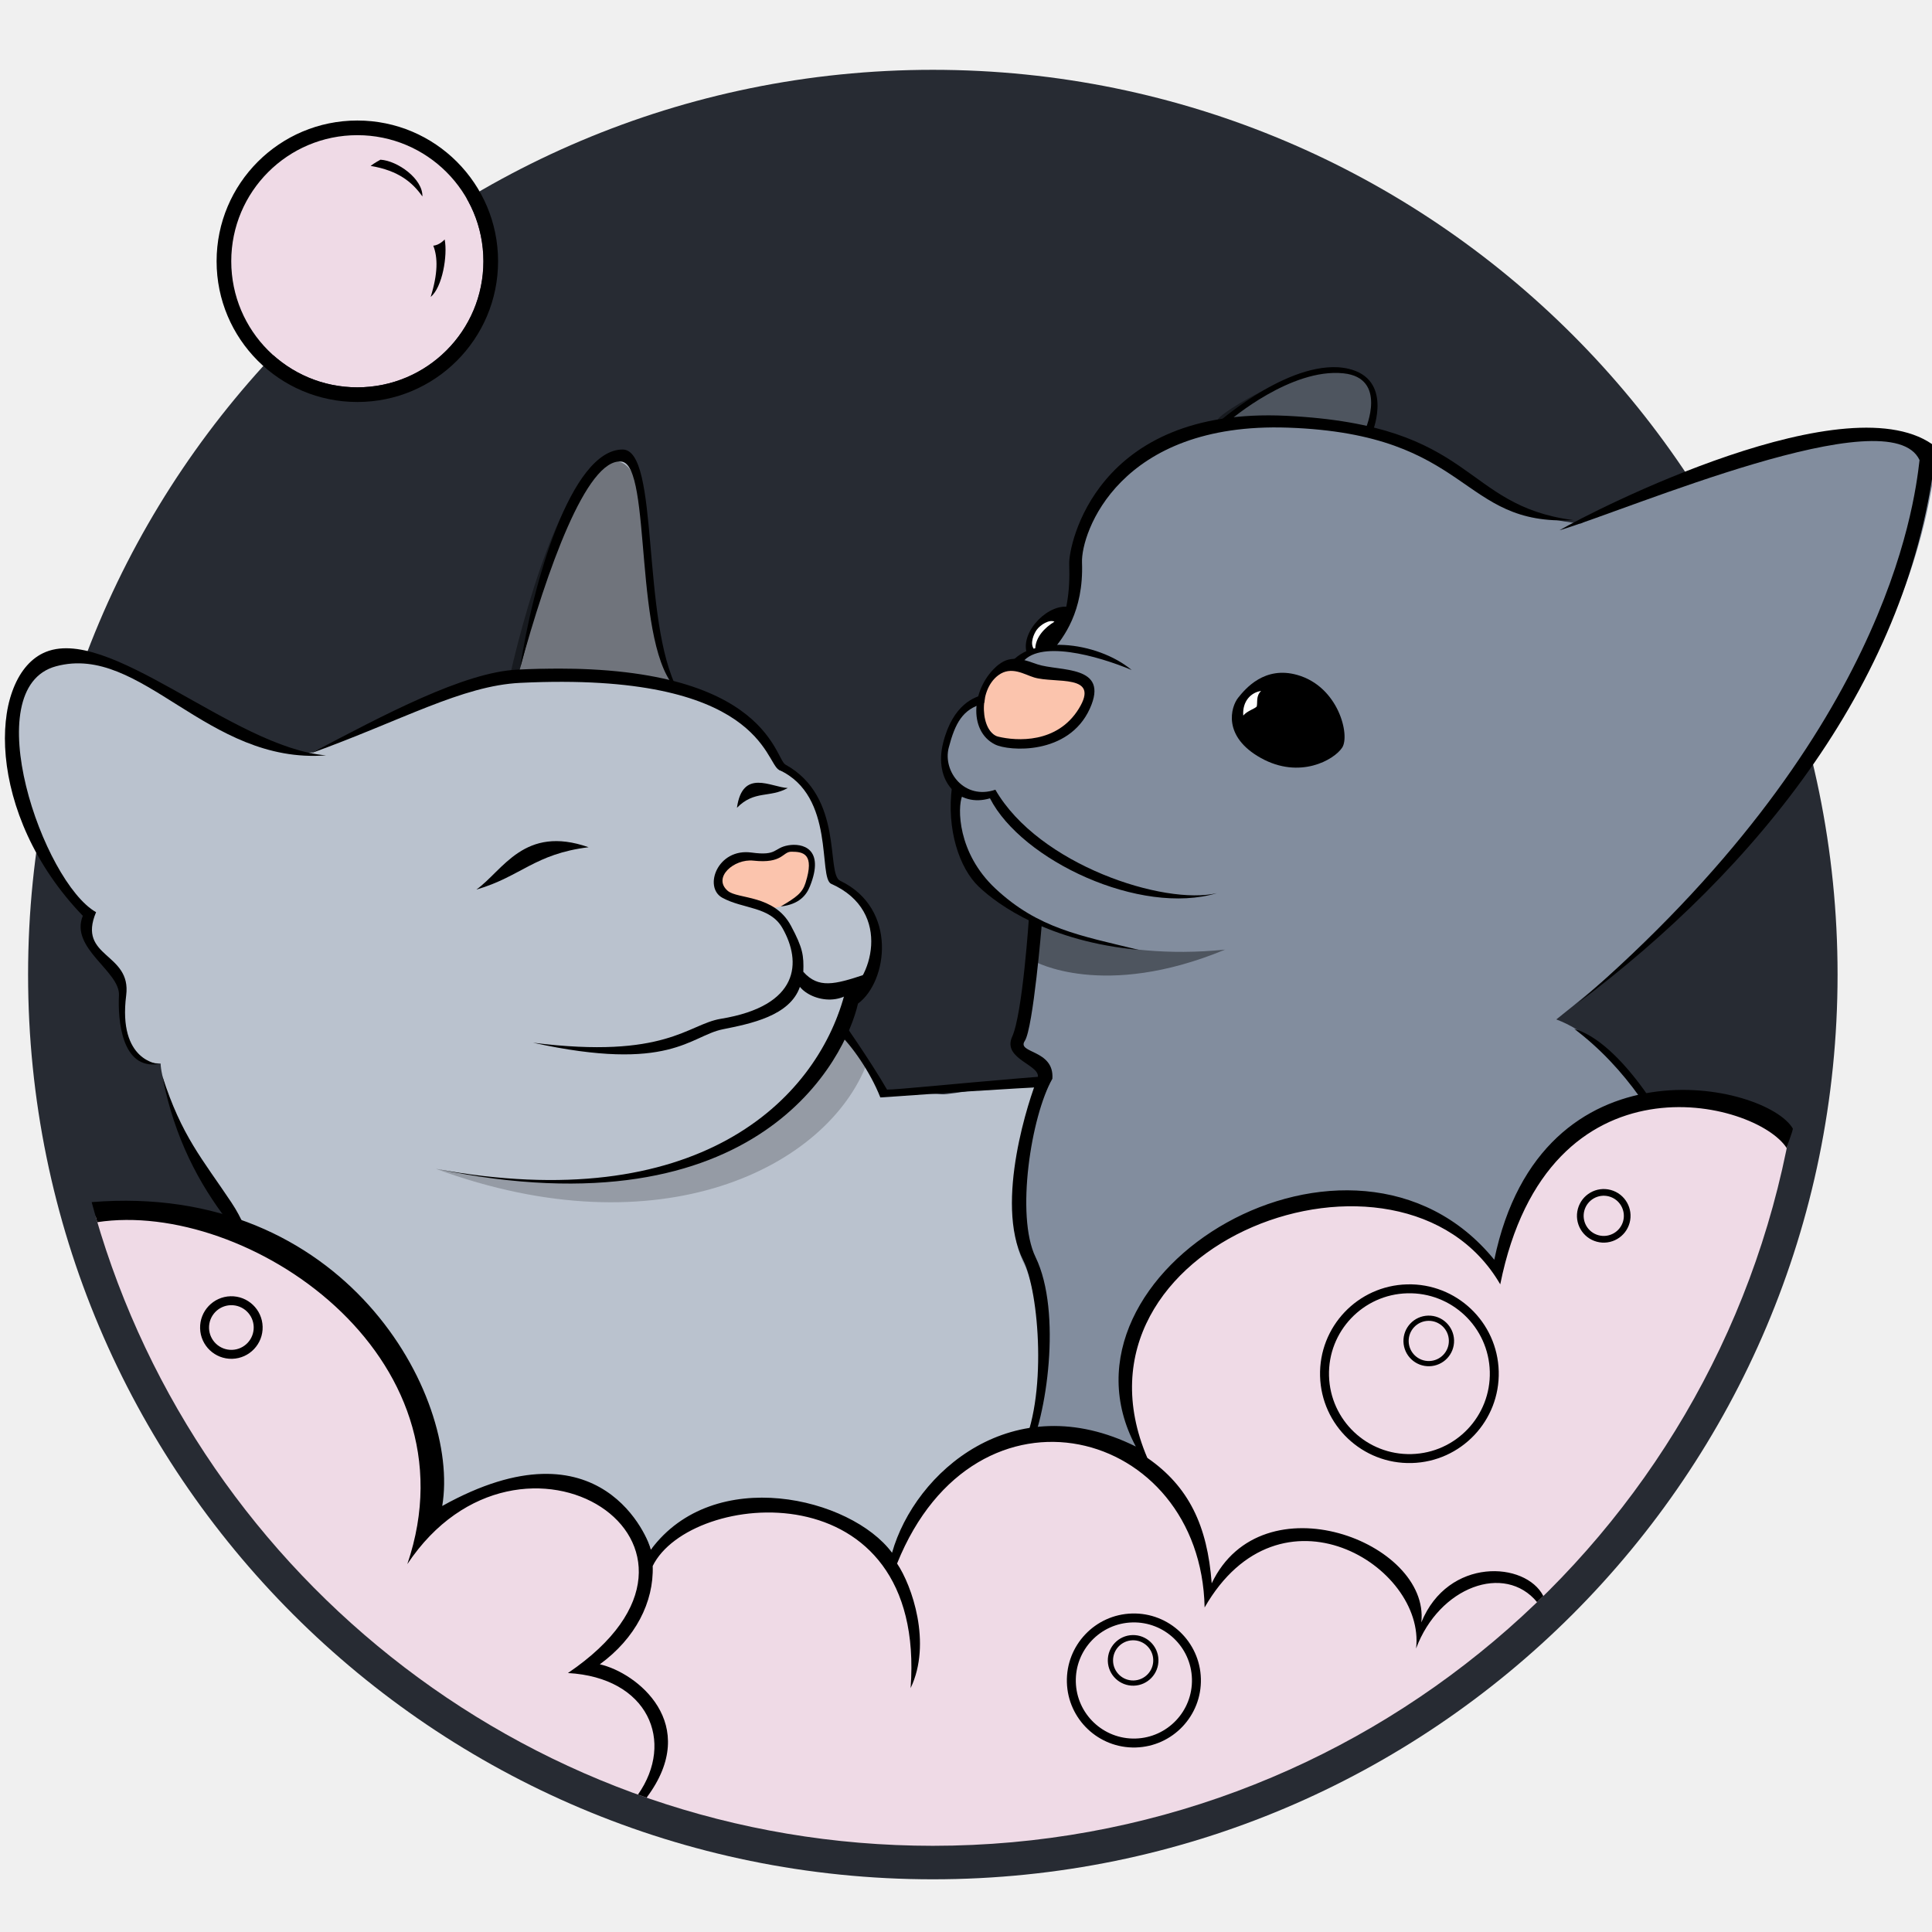
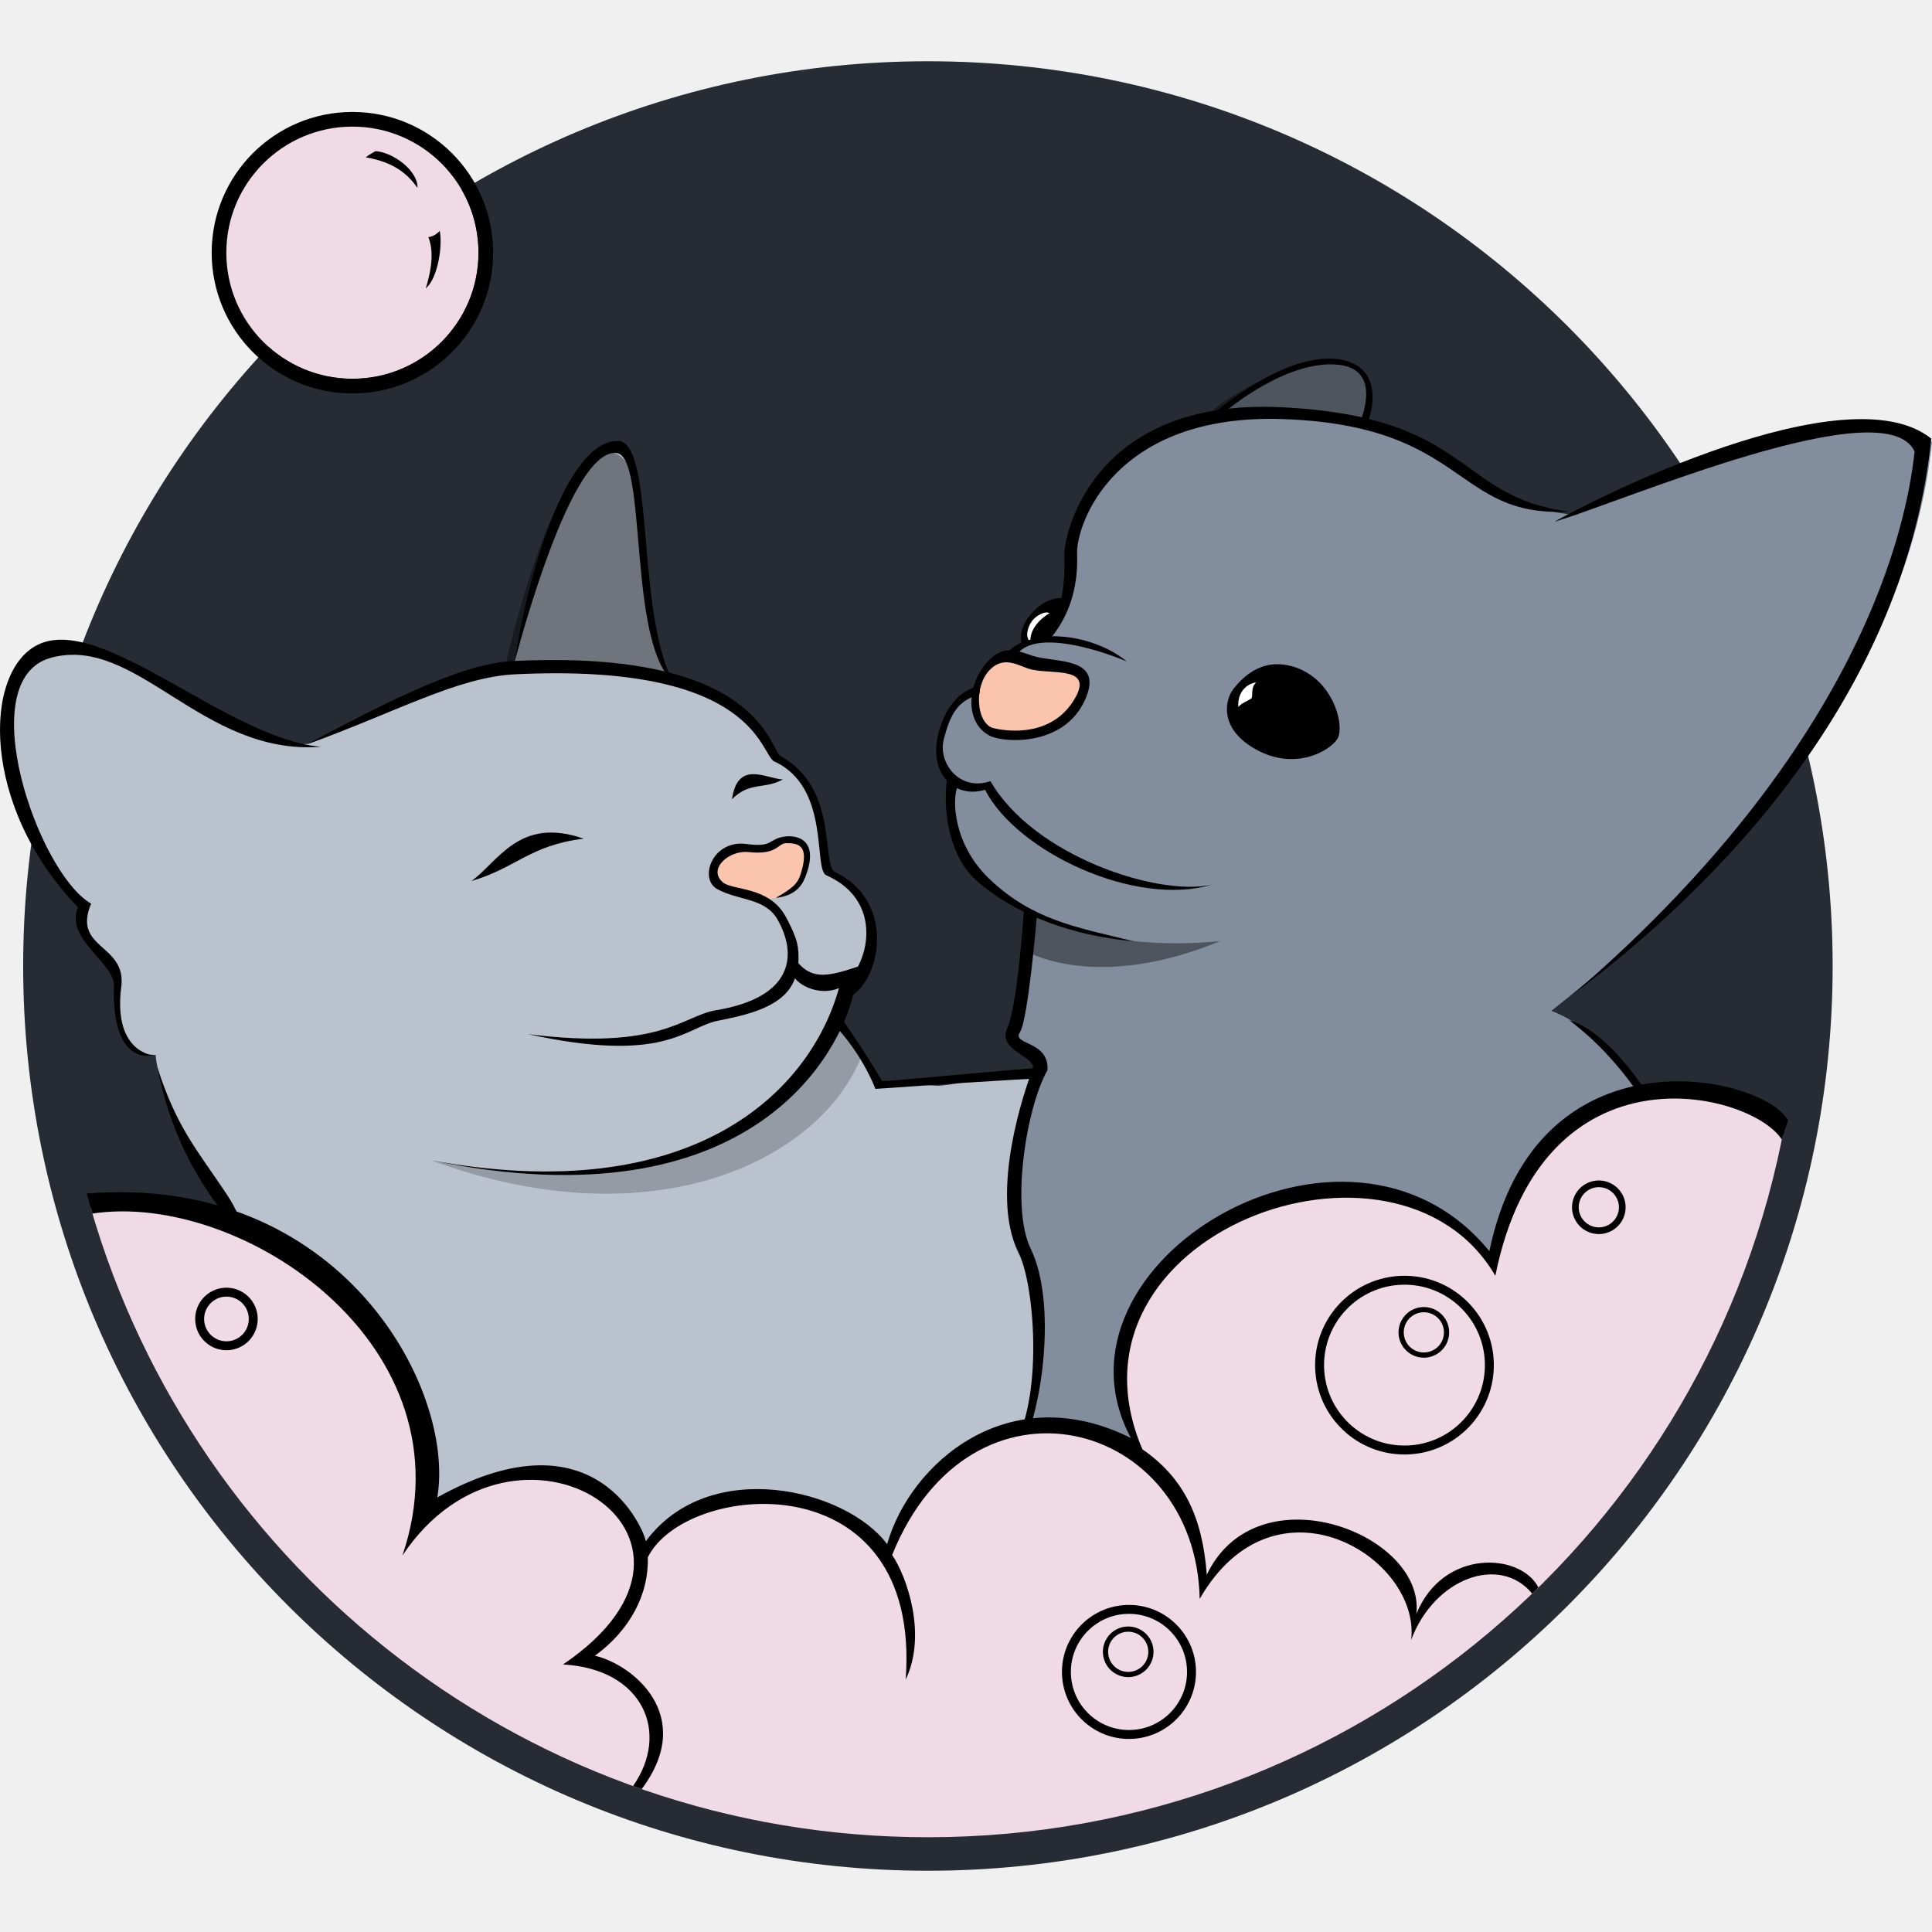
- <svg xmlns="http://www.w3.org/2000/svg" version="1.1" id="Calque_1" x="0px" y="0px" width="440px" height="440px" viewBox="0 0 440 440" enable-background="new 0 0 440 440" xml:space="preserve">
+ <svg xmlns="http://www.w3.org/2000/svg" version="1.1" id="Calque_1" x="0px" y="0px" width="350px" height="350px" viewBox="0 90 350 350" enable-background="new 0 90 350 350" xml:space="preserve">
  <g id="Circle">
-     <path fill="#272B33" d="M418.494,221.95c0,113.802-92.247,206.05-206.049,206.05C98.644,428,6.395,335.752,6.395,221.95   c0-113.8,92.249-206.05,206.05-206.05C326.247,15.9,418.494,108.15,418.494,221.95z" />
-     <circle fill="#272B33" cx="212.445" cy="221.95" r="198.418" />
+     <path fill="#272B33" d="M332.001,265c0,90.524-73.378,163.903-163.902,163.903C77.576,428.903,4.196,355.524,4.196,265   c0-90.523,73.38-163.903,163.903-163.903C258.623,101.097,332.001,174.477,332.001,265z" />
+     <circle fill="#272B33" cx="168.099" cy="265" r="157.833" />
  </g>
  <g id="Chat">
-     <path fill="#BAC2CE" d="M264.85,251.46c-2.752-11.919-46.689-1.938-50.31-2.242c-3.619-0.303-11.342-0.161-14.305-1.319   c-2.544-6.868-6.36-11.193-8.904-14.5c-1.867-2.429,1.526-3.814,0.948-6.719c10.358-7.995,8.21-20.755-3.237-27.114   c0.254-9.413-3.562-22.385-11.58-24.2c-4.457-13.515-14.622-14.721-21.236-17.265c-11.742-4.516-4.114-52.335-15.517-53.675   c-11.403-1.34-20.859,43.754-22.79,49.629c-7.736,1.756-24.409,6.253-46.657,17.273c-11.702,2.036-46.298-26.964-59.271-22.131   c-23.695,8.828-2.035,49.096,8.395,59.525c-2.321,9.197,7.377,10.938,7.377,14.246c0,19.857,5.257,18.994,8.819,19.248   c0.084,5.173,7.634,25.95,17.636,35.952c5.297,5.296,1.852,27.578,15.67,29.947C50.658,358.809,306.059,430.034,264.85,251.46z" />
-     <path opacity="0.4" enable-background="new    " d="M116.288,153.266c0,0,10.474-47.637,22.895-48.333   c12.421-0.695,3.052,34.596,15.23,52.321C140.709,151.741,124.064,151.533,116.288,153.266z" />
-     <path d="M191.331,200.582c-3.292-1.579,0.979-19.048-12.465-26.456c-2.535-1.398-4.429-24.445-61.052-21.623   c-12.196,0.609-30.227,10.216-47.061,19.079c20.854-7.546,34.542-15.424,47.714-16.065c55.013-2.674,55.773,18.375,58.994,19.848   c12.896,5.9,8.781,24.56,11.851,25.924c14.371,6.388,8.863,22.646,2.966,25.39c-6.545,24.019-33.476,50.485-93.02,39.513   c73.949,15.227,93.399-25.551,96.141-37.627C202.125,223.626,204.557,206.92,191.331,200.582z" />
-     <path d="M12.755,151.741c19.503-5.271,34.341,22.386,61.501,20.289c-21.181-1.741-49.862-30.313-64.449-23.28   c-12.499,6.025-13.17,36.77,9.055,59.819c-3.019,7.408,8.506,12.621,8.231,18.109c-0.274,5.488,0.55,17.014,9.055,15.639   c0,0-9.33-0.549-7.409-15.639c1.248-9.799-11.25-8.506-6.86-18.933C9.808,200.884-5.513,156.678,12.755,151.741z" />
-     <path d="M118.468,152.042c2.743-18.659,11.524-49.666,23.323-49.666c8.51,0,4.115,38.963,12.621,54.879   c-10.428-9.329-5.779-51.398-12.896-52.135C133.56,104.297,124.505,130.091,118.468,152.042z" />
-     <path d="M36.972,245.063c2.745,14.269,8.508,24.694,14.818,32.926c6.545,8.537,3.567,28.539,18.384,30.46   c-15.915-8.78-7.718-19.96-17.481-34.604C46.107,263.966,41.363,258.782,36.972,245.063z" />
-     <path fill="#FBC4AD" d="M164.577,202.216c-2.294-3.914-1.066-6.129,4.47-7.002c2.831-0.449,5.07-0.023,6.854-0.299   c1.784-0.273,1.897-1.572,3.128-1.49c1.373,0.092,7.106-1.386,5.81,5.811c-1.341,7.449-9.79,8.25-11.62,7.152   C168.749,203.705,167.11,206.536,164.577,202.216z" />
-     <path d="M108.489,202.597c6.092-4.362,10.879-14.793,25.561-9.646C121.761,194.454,118.665,199.63,108.489,202.597z" />
-     <path d="M179.408,179.465c-3.796-0.17-10.295-4.53-11.576,4.504C171.824,179.912,175.239,181.785,179.408,179.465z" />
-     <path d="M182.95,221.325c0.121-3.751-0.099-5.396-2.812-10.482c-3.819-7.164-12.137-6.007-14.415-7.971   c-3.498-3.018,1.453-7.347,5.851-6.869c6.725,0.734,6.599-2.033,8.649-2.033c2.713,0,5.349,0.444,3.223,7.123   c-0.723,2.269-2.036,3.222-5.641,5.35c4.186-0.48,5.833-2.539,6.654-4.598c3.474-8.681-1.782-9.877-4.938-9.328   c-3.416,0.594-2.402,2.47-8.369,1.646c-7.748-1.067-10.996,7.899-6.655,10.289c4.734,2.608,10.863,1.95,13.691,6.899   c4.41,7.717,3.993,17.717-14.033,20.676c-7.523,1.236-12.507,9.257-42.779,5.44c31.288,6.867,35.745-1.543,43.244-3.054   c6.309-1.271,15.266-3.034,17.553-9.665c2.606,3.29,11.193,5.342,14.753-2.8C190.059,224.238,186.38,225.167,182.95,221.325z" />
-     <path d="M191.586,232.126c0,0,6.613,9.412,10.43,16.026c5.087,0,51.13-5.344,69.955-4.325c0.51,0-0.021,2.731-0.255,3.309   c-16.79-1.526-65.885,2.544-71.227,2.798c-2.29-5.853-6.615-11.957-9.667-14.754C190.822,233.396,191.586,232.126,191.586,232.126z   " />
-     <path opacity="0.2" enable-background="new    " d="M191.331,233.396c2.29,3.139,4.502,5.527,6.189,8.564   c-8.988,23.911-47.145,43.074-98.26,24.229C99.26,266.191,168.861,283.343,191.331,233.396z" />
+     <path fill="#BAC2CE" d="M209.784,288.474c-2.189-9.48-37.138-1.542-40.019-1.783c-2.879-0.241-9.022-0.128-11.379-1.05   c-2.023-5.462-5.059-8.903-7.083-11.534c-1.485-1.932,1.214-3.033,0.754-5.344c8.24-6.359,6.531-16.51-2.575-21.568   c0.202-7.487-2.833-17.806-9.211-19.25c-3.545-10.75-11.631-11.709-16.892-13.733c-9.34-3.592-3.273-41.63-12.343-42.696   s-16.592,34.804-18.128,39.478c-6.153,1.397-19.417,4.974-37.113,13.74c-9.309,1.62-36.828-21.448-47.147-17.604   c-18.849,7.022-1.619,39.053,6.678,47.349c-1.847,7.316,5.868,8.701,5.868,11.332c0,15.796,4.182,15.109,7.015,15.311   c0.067,4.115,6.072,20.643,14.028,28.599c4.214,4.213,1.473,21.938,12.465,23.821C39.405,373.864,242.563,430.521,209.784,288.474z   " />
+     <path opacity="0.4" enable-background="new    " d="M91.61,210.365c0,0,8.332-37.893,18.212-38.447   c9.88-0.553,2.428,27.52,12.115,41.619C111.036,209.152,97.796,208.987,91.61,210.365z" />
+     <path d="M151.304,248.003c-2.619-1.256,0.779-15.151-9.915-21.045c-2.017-1.111-3.523-19.444-48.564-17.2   c-9.701,0.484-24.044,8.126-37.435,15.176c16.588-6.002,27.477-12.269,37.955-12.779c43.76-2.127,44.365,14.617,46.927,15.789   c10.258,4.692,6.985,19.536,9.427,20.621c11.432,5.081,7.05,18.014,2.359,20.196c-5.206,19.106-26.628,40.158-73.993,31.431   c58.823,12.112,74.295-20.325,76.476-29.931C159.89,266.333,161.824,253.044,151.304,248.003z" />
+     <path d="M9.254,209.152c15.514-4.193,27.317,17.807,48.921,16.139c-16.848-1.385-39.663-24.113-51.266-18.518   c-9.942,4.792-10.476,29.249,7.203,47.583c-2.401,5.894,6.767,10.04,6.547,14.405c-0.218,4.365,0.438,13.533,7.203,12.439   c0,0-7.422-0.437-5.894-12.439c0.993-7.795-8.949-6.766-5.457-15.06C6.911,248.243-5.277,213.079,9.254,209.152z" />
+     <path d="M93.344,209.392c2.182-14.843,9.167-39.507,18.553-39.507c6.769,0,3.273,30.993,10.04,43.654   c-8.295-7.421-4.597-40.885-10.258-41.471C105.35,171.413,98.146,191.93,93.344,209.392z" />
+     <path d="M28.519,283.385c2.183,11.351,6.767,19.644,11.787,26.192c5.206,6.79,2.837,22.7,14.624,24.229   c-12.66-6.984-6.139-15.878-13.905-27.526C35.785,298.422,32.011,294.299,28.519,283.385z" />
+     <path fill="#FBC4AD" d="M130.022,249.303c-1.825-3.114-0.848-4.876,3.556-5.57c2.252-0.356,4.033-0.018,5.452-0.237   c1.419-0.217,1.509-1.251,2.488-1.186c1.092,0.073,5.652-1.103,4.622,4.622c-1.067,5.926-7.788,6.563-9.244,5.689   C133.341,250.487,132.037,252.739,130.022,249.303z" />
+     <path d="M85.407,249.605c4.846-3.47,8.654-11.767,20.333-7.673C95.964,243.128,93.501,247.245,85.407,249.605z" />
+     <path d="M141.82,231.205c-3.02-0.135-8.19-3.604-9.208,3.583C135.787,231.561,138.503,233.051,141.82,231.205z" />
+     <path d="M144.637,264.503c0.096-2.983-0.079-4.292-2.237-8.338c-3.038-5.698-9.655-4.778-11.467-6.341   c-2.782-2.4,1.156-5.844,4.654-5.464c5.349,0.584,5.249-1.617,6.88-1.617c2.158,0,4.255,0.354,2.563,5.666   c-0.575,1.805-1.619,2.563-4.487,4.256c3.33-0.382,4.64-2.02,5.293-3.658c2.763-6.904-1.418-7.856-3.928-7.419   c-2.717,0.472-1.91,1.964-6.657,1.309c-6.163-0.849-8.747,6.283-5.293,8.185c3.766,2.074,8.641,1.551,10.891,5.488   c3.508,6.138,3.176,14.093-11.163,16.446c-5.984,0.983-9.948,7.364-34.028,4.327c24.888,5.463,28.434-1.228,34.398-2.429   c5.019-1.011,12.144-2.414,13.962-7.688c2.073,2.617,8.904,4.249,11.735-2.227C150.292,266.82,147.365,267.559,144.637,264.503z" />
+     <path d="M151.506,273.095c0,0,5.261,7.486,8.297,12.748c4.046,0,40.672-4.251,55.646-3.44c0.406,0-0.016,2.173-0.203,2.632   c-13.355-1.214-52.408,2.023-56.657,2.226c-1.822-4.655-5.262-9.512-7.69-11.736C150.899,274.105,151.506,273.095,151.506,273.095z   " />
+     <path opacity="0.2" enable-background="new    " d="M151.304,274.105c1.822,2.496,3.581,4.396,4.923,6.812   c-7.149,19.021-37.501,34.264-78.161,19.273C78.065,300.192,133.43,313.835,151.304,274.105z" />
  </g>
  <g id="Concombre" display="none">
    <path display="inline" d="M223.217,224.754c-10.562-7.372-6.602-31.802,8.496-24.672   C244.367,206.059,242.184,237.991,223.217,224.754z" />
-     <path display="inline" d="M178.645,254.521c10.208-0.473,23.104-9.685,22.353-24.252c-1.136-22.06-27.973-32.123-39.83-12.433   C150.676,235.262,169.207,254.958,178.645,254.521z" />
+     <path display="inline" d="M178.645,254.521c10.208-0.474,23.104-9.686,22.353-24.252c-1.136-22.061-27.973-32.124-39.83-12.434   C150.676,235.262,169.207,254.958,178.645,254.521z" />
    <path display="inline" fill="#E4E09E" d="M197.231,236.253c6.75-13.062-16.851-40.142-35.152-16.78   C151.554,232.908,178.138,273.203,197.231,236.253z" />
-     <path display="inline" fill="#D7C98B" d="M177.542,233.686c-1.444-0.729-7.746,2.988-3.157,5.266   C177.059,240.279,179.722,234.788,177.542,233.686z" />
+     <path display="inline" fill="#D7C98B" d="M177.542,233.686c-1.444-0.729-7.746,2.988-3.157,5.267   C177.059,240.279,179.722,234.788,177.542,233.686z" />
    <path display="inline" fill="#D7C98B" d="M182.657,238.498c1.584-2.154-1.996-5.509-4.009-2.278   C176.435,239.77,180.542,241.379,182.657,238.498z" />
    <path display="inline" fill="#D7C98B" d="M174.421,227.355c1.87,2.504-1.171,5.461-3.964,5.496   C166.443,232.9,171.499,223.441,174.421,227.355z" />
    <path display="inline" fill="#D7C98B" d="M177.213,220.866c2.259-0.22,1.965,9.505-1.289,6.821   C172.669,225.006,174.149,221.168,177.213,220.866z" />
    <path display="inline" fill="#D7C98B" d="M183.976,228.246c3.823-1.275,2.319-8.063-0.859-6.971   C179.94,222.367,179.916,229.602,183.976,228.246z" />
-     <path display="inline" fill="#D7C98B" d="M183.381,228.605c3.864-0.566,6.148,3.569,3.235,4.969   C183.707,234.971,177.842,229.423,183.381,228.605z" />
-     <path display="inline" fill="#B7BA40" d="M170.422,237.418c1.125-1.747,5.57-4.811,7.716-4.663   c2.148,0.151,6.633,3.433,6.401,5.587c-0.231,2.156,5.45-3.449,3.248-3.201c-2.204,0.246-6.594-1.543-7.431-4.345   c-0.837-2.8,0.392-8.657,1.907-10.038c1.514-1.378-4.333-2.185-3.6,0.266c0.732,2.449,0.585,7.238-1.466,8.58   c-2.052,1.346-6.108,4.774-8.421,5.244C166.464,235.316,169.226,239.277,170.422,237.418z" />
-     <path display="inline" fill="#B7BA40" d="M164.358,216.546c-13.411,17.755,6.725,38.914,18.146,34.339   c7.943-3.184,16.728-8.582,15.917-22.375C197.473,212.447,174.4,203.246,164.358,216.546z M194.706,229.564   c0.51,3.463-0.002,7.025-1.639,10.341c-1.638,3.313-4.594,5.88-6.875,6.893c-3.558,1.583-5.872,2.048-8.56,2.435   c-2.687,0.387-4.653-2.666-7.815-3.285c-3.163-0.62-5.632-7.703-7.014-9.398c-1.383-1.695-1.314-10.26,0.166-14.099   c1.48-3.84,5.642-6.921,9.473-9.34s7.037,0.088,11.116,0.258c4.081,0.168,6.356,4.269,8.646,6.656   C194.493,222.41,194.196,226.102,194.706,229.564z" />
-     <path display="inline" fill="#577133" d="M197.606,222.854c-6.409-17.928-29.619-17.023-36.283-2.977   c-6.664,14.048,4.798,31.297,15.421,32.834C188.196,254.37,204.015,240.779,197.606,222.854z M176.253,250.133   c-9.422-1.438-19.667-17.038-13.831-29.667c5.839-12.632,26.405-13.335,32.173,2.851   C200.365,239.505,186.408,251.68,176.253,250.133z" />
+     <path display="inline" fill="#D7C98B" d="M183.381,228.605c3.864-0.566,6.148,3.568,3.235,4.969   C183.707,234.971,177.842,229.423,183.381,228.605z" />
+     <path display="inline" fill="#B7BA40" d="M170.422,237.418c1.125-1.747,5.57-4.811,7.716-4.663   c2.148,0.151,6.633,3.433,6.401,5.587c-0.231,2.156,5.45-3.449,3.248-3.201c-2.204,0.246-6.594-1.543-7.431-4.345   c-0.837-2.8,0.392-8.657,1.907-10.038c1.514-1.378-4.333-2.185-3.6,0.266c0.732,2.449,0.585,7.238-1.466,8.58   c-2.052,1.347-6.108,4.774-8.421,5.244C166.464,235.316,169.226,239.277,170.422,237.418z" />
+     <path display="inline" fill="#B7BA40" d="M164.358,216.546c-13.411,17.755,6.725,38.914,18.146,34.339   c7.943-3.184,16.728-8.582,15.917-22.375C197.473,212.447,174.4,203.246,164.358,216.546z M194.706,229.564   c0.51,3.463-0.002,7.024-1.639,10.341c-1.638,3.313-4.594,5.88-6.875,6.893c-3.558,1.583-5.872,2.048-8.56,2.435   c-2.687,0.388-4.653-2.666-7.815-3.284c-3.163-0.62-5.632-7.703-7.014-9.398c-1.383-1.694-1.314-10.26,0.166-14.099   c1.48-3.84,5.642-6.921,9.473-9.34c3.831-2.419,7.037,0.088,11.116,0.258c4.081,0.168,6.356,4.269,8.646,6.656   C194.493,222.41,194.196,226.102,194.706,229.564z" />
+     <path display="inline" fill="#577133" d="M197.606,222.854c-6.409-17.928-29.619-17.022-36.283-2.977   c-6.664,14.048,4.798,31.297,15.421,32.834C188.196,254.37,204.015,240.779,197.606,222.854z M176.253,250.133   c-9.422-1.438-19.667-17.038-13.831-29.667c5.839-12.632,26.405-13.335,32.173,2.851   C200.365,239.505,186.408,251.68,176.253,250.133z" />
    <path display="inline" fill="#E4E09E" d="M223.875,222.666c-6.864-4.402-7.066-26.806,7.529-21.133   C239.8,204.798,243.286,235.121,223.875,222.666z" />
    <path display="inline" fill="#D7C98B" d="M230.366,214.379c0.297-0.888,3.882-1.181,2.928,1.62   C232.74,217.634,229.918,215.723,230.366,214.379z" />
-     <path display="inline" fill="#D7C98B" d="M230.225,223.893c-1.214-0.776-0.58-3.709,1.088-2.439   C233.146,222.846,231.848,224.932,230.225,223.893z" />
+     <path display="inline" fill="#D7C98B" d="M230.225,223.893c-1.214-0.775-0.58-3.708,1.088-2.438   C233.146,222.846,231.848,224.932,230.225,223.893z" />
    <path display="inline" fill="#D7C98B" d="M229.423,209.99c0.138,1.959,2.253,2.423,3.308,1.455   C234.244,210.051,229.213,206.922,229.423,209.99z" />
    <path display="inline" fill="#D7C98B" d="M226.225,207.604c-0.916,0.681,2.43,5.63,2.75,3.088   C229.294,208.148,227.466,206.678,226.225,207.604z" />
    <path display="inline" fill="#D7C98B" d="M226.156,213.825c-1.85,0.688-3.547-3.371-1.996-3.924   C225.708,209.347,228.119,213.097,226.156,213.825z" />
    <path display="inline" fill="#D7C98B" d="M226.499,213.803c-1.631,1.07-1.106,4.025,0.446,3.724   C228.495,217.226,228.836,212.271,226.499,213.803z" />
-     <path display="inline" fill="#B7BA40" d="M234.261,213.806c-0.999-0.512-3.677-0.534-4.428,0.301   c-0.75,0.836-1.333,4.125-0.528,5.164c0.803,1.036-3.18,0.133-2.274-0.516c0.903-0.651,1.944-3.132,1.325-4.882   c-0.619-1.751-3.025-4.359-4.049-4.542c-1.021-0.182,0.89-2.666,1.433-1.133c0.542,1.531,2.186,3.967,3.399,3.94   c1.211-0.026,3.866,0.324,4.883-0.25C235.038,211.313,235.328,214.347,234.261,213.806z" />
-     <path display="inline" fill="#B7BA40" d="M229.584,200.819c10.906,4.488,10.434,22.59,4.648,24.25   c-4.021,1.15-9.094,1.449-13.377-6.002C215.868,210.385,221.413,197.456,229.584,200.819z M222.593,218.301   c0.962,1.979,2.337,3.65,4.05,4.792c1.713,1.146,3.668,1.435,4.855,1.155c1.854-0.438,2.873-1.01,4.001-1.759   c1.133-0.75,0.853-3.028,1.824-4.467c0.974-1.438-0.462-5.992-0.511-7.361c-0.049-1.37-2.922-5.794-4.75-7.268   c-1.828-1.473-4.406-1.604-6.642-1.507c-2.231,0.097-2.594,2.531-4.058,4.06c-1.467,1.529-0.951,4.462-1.013,6.512   C220.292,214.507,221.631,216.322,222.593,218.301z" />
+     <path display="inline" fill="#B7BA40" d="M234.261,213.806c-0.999-0.512-3.677-0.534-4.428,0.301   c-0.75,0.836-1.333,4.125-0.528,5.164c0.803,1.036-3.18,0.133-2.273-0.516c0.902-0.651,1.943-3.132,1.324-4.882   c-0.619-1.751-3.024-4.359-4.049-4.542c-1.021-0.182,0.891-2.666,1.434-1.133c0.542,1.531,2.186,3.967,3.398,3.94   c1.211-0.026,3.866,0.324,4.883-0.25C235.038,211.313,235.328,214.347,234.261,213.806z" />
+     <path display="inline" fill="#B7BA40" d="M229.584,200.819c10.906,4.488,10.434,22.59,4.648,24.25   c-4.021,1.15-9.094,1.449-13.377-6.001C215.868,210.385,221.413,197.456,229.584,200.819z M222.593,218.301   c0.962,1.979,2.337,3.65,4.05,4.792c1.713,1.146,3.668,1.435,4.855,1.155c1.854-0.438,2.873-1.01,4.001-1.759   c1.133-0.75,0.853-3.028,1.824-4.467c0.974-1.438-0.462-5.992-0.511-7.361c-0.049-1.37-2.922-5.794-4.75-7.268   c-1.828-1.473-4.406-1.604-6.643-1.507c-2.23,0.097-2.594,2.531-4.059,4.06c-1.466,1.529-0.95,4.462-1.012,6.512   C220.292,214.507,221.631,216.322,222.593,218.301z" />
    <path display="inline" fill="#577133" d="M219.279,215.838c-3.571-11.578,5.386-19.307,12.543-14.361   c7.156,4.946,8.619,17.958,5.167,22.505C233.27,228.889,222.85,227.414,219.279,215.838z M236.316,222.471   c3.037-4.074,1.67-15.799-4.709-20.3c-6.379-4.5-14.284,2.398-11.051,12.844C223.789,225.465,233.042,226.857,236.316,222.471z" />
  </g>
  <g id="Chien">
-     <path fill="#828D9E" d="M385.37,267.771c-6.67-14.446-18.207-30.807-30.929-35.606c41.156-32.599,81.213-76.591,86.68-129.558   c-17.169-13.811-64.486,8.489-81.085,16.618c-21.374-1.809-24.663-14.995-47.995-20.993c0.77-2.405,4.057-11.495-4.863-13.497   c-11.105-2.493-25.777,9.085-28.55,11.382c-30.45,4.666-35.062,29.508-34.952,32.985c0.113,3.613-0.021,6.561-0.669,9.833   c-4.468-0.221-10.039,5.471-9.09,10.124c-1.563,0.725-2.899,1.739-3.883,3.073c-0.334,0.175-0.67,0.388-1.005,0.664   c-1.764,1.442-2.983,3.72-3.655,6.17c-2.11,0.424-8.158,2.106-10.398,10.926c-1.141,4.494-0.19,7.227,1.947,9.553   c-1.104,9.483,3.052,18.696,7.394,22.832c2.104,2.004,5.651,5.073,11.193,7.802c-0.279,3.93-1.605,21.1-3.73,25.776   c-2.396,5.269,6.74,6.037,5.427,9.158c-1.687,4.002-10.685,29.594-3.985,42.818c3.547,6.999,5.93,30.7,0.086,42.766   C233.305,330.6,407.302,357.79,385.37,267.771z" />
-     <path opacity="0.4" enable-background="new    " d="M277.991,95.746c-5.015,1.111,19.284-14.423,29.018-11.776   c9.734,2.647,3.995,13.667,3.995,13.667S289.609,93.172,277.991,95.746z" />
-     <path d="M240.09,147.681c1.801-2.459,3.477-5.808,3.628-9.386c-4.67-1.139-11.282,5.307-9.916,10.322   C235.438,147.993,237.502,147.628,240.09,147.681z" />
-     <path fill="#FBC4AD" d="M227.239,167.971c1.933,1.235,15.569,2.171,19.667-7.289c4.064-9.392-7.586-6.753-10.74-8.474   c-2.967-1.62-7.168-3.305-9.479,0.202C223.081,157.879,222.104,164.686,227.239,167.971z" />
-     <path d="M281.986,158.901c1.684-2.102,6.029-7.289,13.459-5.187c9.392,2.658,12.057,13.736,10.232,16.54   c-1.821,2.805-9.674,7.29-18.504,2.384C278.342,167.732,280.314,160.992,281.986,158.901z" />
-     <path d="M236.251,151.295c-2.36-0.786-5.797-2.417-8.882,0.106c-6.109,5-6.988,15.043-0.754,18.148   c3.083,1.538,16.736,2.541,21.588-8.162C252.77,151.316,241.298,152.977,236.251,151.295z M245.686,161.407   c-4.92,7.97-14.119,7.377-18.357,6.36c-3.887-0.934-4.79-10.406,0.042-13.991c2.93-2.175,5.897-0.17,8.14,0.509   C240.307,155.734,250.654,153.352,245.686,161.407z" />
-     <path d="M226.688,179.853c-7.044,2.417-12.021-4.162-10.622-9.567c1.453-5.596,3.19-8.795,7.815-10.021   c0.609-0.161,0.314-2.062,0.314-2.063c-2.103,0.422-7.147,2.097-9.389,10.928c-2.244,8.832,3.575,14.824,10.652,12.681   c7.22,14.129,34.241,26.85,51.692,21.594C265.166,206.242,236.568,196.99,226.688,179.853z" />
-     <path fill="#FFFFFF" d="M283.143,162.962c0.912-1.087,2.635-1.539,3.073-2.063c0.229-1.051-0.215-2.387,0.994-3.543   C285.002,157.67,282.898,159.616,283.143,162.962z" />
-     <path d="M229.419,152.027c4.769-7.85,20.396-6.027,28.315,0.561c-7.709-3.224-21.518-7.148-25.162-1.332   C231.381,151.818,229.419,152.027,229.419,152.027z" />
-     <path fill="#FFFFFF" d="M235.779,147.628c0.125-2.53,2.09-4.661,4.363-6.043c-1.131-0.578-3.205,0.682-4.047,1.866   c-0.646,0.908-1.563,3.018-0.681,4.287C235.534,147.7,235.657,147.665,235.779,147.628z" />
-     <path d="M243.507,128.337c-0.125-3.965,5.888-35.745,49.413-33.642c43.526,2.102,39.744,20.396,65.396,23.76   c-26.142,1.403-22.92-19.588-64.975-21.061c-38.476-1.347-47.176,23.973-46.922,30.733c0.418,11.25-4.385,17.243-6.591,19.871   C243.087,139.481,243.718,135.067,243.507,128.337z" />
-     <path d="M277.991,95.746c0,0,16.704-14.54,29.018-11.776c10.304,2.313,5.676,14.088,5.676,14.088l-1.681-0.421   c0,0,5.048-11.565-5.045-12.616c-11.969-1.247-25.863,10.725-25.863,10.725H277.991z" />
-     <path d="M216.803,179.222c-1.262,9.671,1.682,18.503,6.098,22.708c4.416,4.205,15.98,12.512,36.481,14.403   c-13.353-3.26-22.919-4.836-32.696-13.983c-8.687-8.125-8.623-18.502-7.567-21.026   C218.276,180.695,216.803,179.222,216.803,179.222z" />
-     <path d="M359.366,228.425c40.372-30.277,76.118-73.593,81.586-126.581c-19.347-15.561-78.068,14.406-85.792,18.924   c15.68-4.641,75.375-30.418,82.005-15.98C435.904,115.722,429.175,168.289,359.366,228.425z" />
-     <path d="M239.672,245.675c0.479-6.7-8.197-5.743-6.283-8.616c1.916-2.871,3.889-26.747,3.889-26.747l-2.933-1.496   c0,0-1.436,22.021-3.831,27.286c-2.394,5.266,7.062,6.455,5.744,9.571c-1.684,4.007-9.91,28.175-3.211,41.398   c3.6,7.104,5.598,31.543-0.593,43.415c0.338,0.211,1.103,0.466,1.61,0.593c4.25-8.002,7.859-32.274,1.781-44.771   C231.27,276.896,234.831,254.173,239.672,245.675z" />
-     <path d="M385.202,267.009c-7.12-15.424-17.425-29.976-26.678-32.694c11.76,8.873,19.77,21.377,24.961,33.742   C384.048,267.688,384.62,267.339,385.202,267.009z" />
-     <path opacity="0.4" enable-background="new    " d="M235.85,210.079c0,0,16.703,8.903,43.16,6.189   c-27.813,11.533-43.5,2.629-43.5,2.629L235.85,210.079z" />
+     <path fill="#828D9E" d="M305.652,301.449c-5.306-11.491-14.482-24.507-24.603-28.323c32.737-25.932,64.602-60.925,68.95-103.058   c-13.657-10.986-51.296,6.753-64.5,13.219c-17.002-1.439-19.618-11.928-38.178-16.699c0.612-1.913,3.227-9.144-3.868-10.736   c-8.834-1.983-20.505,7.227-22.71,9.054c-24.222,3.711-27.89,23.472-27.803,26.238c0.09,2.874-0.017,5.219-0.532,7.822   c-3.554-0.176-7.986,4.352-7.231,8.053c-1.244,0.577-2.306,1.383-3.088,2.444c-0.266,0.14-0.533,0.309-0.799,0.528   c-1.403,1.147-2.373,2.959-2.908,4.908c-1.679,0.337-6.489,1.676-8.271,8.692c-0.908,3.574-0.151,5.748,1.548,7.599   c-0.878,7.543,2.428,14.872,5.881,18.161c1.674,1.595,4.496,4.036,8.904,6.207c-0.222,3.126-1.277,16.783-2.967,20.504   c-1.906,4.19,5.361,4.802,4.317,7.284c-1.342,3.184-8.5,23.541-3.169,34.06c2.821,5.567,4.717,24.421,0.068,34.019   C184.692,351.426,323.098,373.055,305.652,301.449z" />
+     <path opacity="0.4" enable-background="new    " d="M220.238,164.611c-3.989,0.883,15.339-11.473,23.082-9.368   c7.743,2.106,3.178,10.872,3.178,10.872S229.479,162.563,220.238,164.611z" />
+     <path d="M190.089,205.922c1.433-1.956,2.766-4.62,2.886-7.466c-3.715-0.906-8.975,4.222-7.888,8.211   C186.388,206.171,188.031,205.88,190.089,205.922z" />
+     <path fill="#FBC4AD" d="M179.867,222.063c1.537,0.982,12.385,1.727,15.644-5.798c3.233-7.471-6.034-5.372-8.543-6.741   c-2.36-1.289-5.702-2.629-7.54,0.161C176.56,214.034,175.782,219.449,179.867,222.063z" />
+     <path d="M223.415,214.847c1.34-1.672,4.796-5.798,10.706-4.126c7.471,2.115,9.591,10.926,8.139,13.157   c-1.448,2.231-7.695,5.799-14.719,1.896C220.517,221.872,222.085,216.511,223.415,214.847z" />
+     <path d="M187.036,208.797c-1.878-0.625-4.611-1.923-7.065,0.084c-4.859,3.978-5.559,11.966-0.6,14.436   c2.453,1.224,13.313,2.021,17.172-6.493C200.175,208.814,191.05,210.135,187.036,208.797z M194.54,216.841   c-3.914,6.34-11.231,5.868-14.602,5.06c-3.092-0.743-3.81-8.278,0.033-11.13c2.331-1.73,4.69-0.135,6.476,0.405   C190.262,212.328,198.493,210.434,194.54,216.841z" />
+     <path d="M179.428,231.514c-5.603,1.923-9.562-3.311-8.449-7.61c1.156-4.451,2.538-6.996,6.217-7.971   c0.484-0.128,0.25-1.64,0.25-1.641c-1.673,0.335-5.686,1.668-7.469,8.693c-1.785,7.025,2.844,11.792,8.473,10.087   c5.743,11.239,27.237,21.358,41.119,17.177C210.036,252.505,187.288,245.146,179.428,231.514z" />
+     <path fill="#FFFFFF" d="M224.335,218.078c0.726-0.865,2.096-1.224,2.444-1.641c0.183-0.835-0.171-1.898,0.791-2.818   C225.814,213.868,224.141,215.417,224.335,218.078z" />
+     <path d="M181.601,209.379c3.793-6.245,16.224-4.794,22.523,0.446c-6.132-2.564-17.117-5.686-20.015-1.06   C183.162,209.213,181.601,209.379,181.601,209.379z" />
+     <path fill="#FFFFFF" d="M186.66,205.88c0.1-2.013,1.663-3.708,3.471-4.807c-0.899-0.46-2.549,0.542-3.219,1.484   c-0.515,0.722-1.244,2.4-0.542,3.41C186.465,205.938,186.563,205.91,186.66,205.88z" />
+     <path d="M192.807,190.535c-0.1-3.154,4.684-28.434,39.305-26.761c34.623,1.672,31.615,16.224,52.021,18.9   c-20.796,1.116-18.232-15.582-51.686-16.753c-30.605-1.071-37.526,19.07-37.324,24.447c0.333,8.949-3.488,13.716-5.243,15.807   C192.473,199.4,192.975,195.889,192.807,190.535z" />
+     <path d="M220.238,164.611c0,0,13.287-11.566,23.082-9.368c8.196,1.84,4.515,11.207,4.515,11.207l-1.337-0.335   c0,0,4.016-9.199-4.013-10.036c-9.521-0.992-20.573,8.532-20.573,8.532H220.238z" />
+     <path d="M171.565,231.012c-1.004,7.693,1.338,14.719,4.85,18.063c3.513,3.345,12.712,9.952,29.02,11.457   c-10.622-2.594-18.231-3.847-26.008-11.123c-6.91-6.463-6.859-14.718-6.019-16.725   C172.737,232.184,171.565,231.012,171.565,231.012z" />
+     <path d="M284.968,270.15c32.114-24.084,60.548-58.54,64.897-100.689c-15.39-12.377-62.1,11.459-68.243,15.054   c12.472-3.692,59.957-24.196,65.23-12.711C345.85,180.5,340.497,222.315,284.968,270.15z" />
+     <path d="M189.757,283.872c0.38-5.33-6.521-4.568-4.998-6.854c1.524-2.284,3.093-21.276,3.093-21.276l-2.333-1.189   c0,0-1.142,17.517-3.047,21.704c-1.904,4.189,5.618,5.135,4.569,7.613c-1.339,3.188-7.883,22.412-2.554,32.931   c2.863,5.65,4.453,25.091-0.472,34.535c0.269,0.168,0.877,0.37,1.281,0.472c3.38-6.365,6.251-25.673,1.417-35.613   C183.073,308.707,185.906,290.632,189.757,283.872z" />
+     <path d="M305.519,300.842c-5.663-12.269-13.86-23.844-21.221-26.007c9.354,7.059,15.726,17.005,19.855,26.841   C304.601,301.382,305.056,301.104,305.519,300.842z" />
+     <path opacity="0.4" enable-background="new    " d="M186.716,255.558c0,0,13.287,7.081,34.332,4.923   c-22.124,9.174-34.602,2.091-34.602,2.091L186.716,255.558z" />
  </g>
  <g id="Chien_-_Mousse">
</g>
  <g id="Mousse">
-     <path fill="#EFDAE6" d="M21.769,276.991C45.63,359.798,121.96,420.369,212.445,420.369c97.354,0,178.33-70.121,195.188-162.61   c-25.062-21.349-68.08,3.361-65.962,33.041c-31.035-42.901-105.313,0.345-79.437,42.904c-27.332-22.277-57.909,4.046-59.271,24.2   c-8.99-20.67-39.119-21.204-54.483-5.063c-4.451-7.184-15.039-28.375-49.941-6.746C108.61,312.011,64.509,265.773,21.769,276.991z" />
-     <path d="M52.504,295.214c-3.933,0.106-7.036,3.379-6.932,7.31c0.104,3.937,3.375,7.037,7.309,6.934   c3.933-0.105,7.036-3.376,6.932-7.309S56.438,295.109,52.504,295.214z M52.829,307.421c-2.81,0.075-5.146-2.141-5.221-4.953   c-0.074-2.805,2.141-5.146,4.952-5.22c2.81-0.073,5.145,2.145,5.219,4.952C57.852,305.011,55.637,307.348,52.829,307.421z" />
-     <path d="M340.314,286.9c-32.225-39.514-102.94,2.716-81.639,42.539c-27.917-13.877-50.302,5.795-55.518,24.193   c-9.369-12.634-40.573-20.095-54.925-0.707c-0.42-2.086-11.088-30.242-47.518-9.949c4.208-25.039-22.247-73.879-79.839-69.203   c0.413,1.527,0.844,3.053,1.292,4.566c33.914-5.177,86.826,30.1,70.6,77.877c25.723-38.621,79.651-4.363,36.577,24.805   c18.315,1.02,24.42,15.604,15.949,27.685c0.654,0.233,1.312,0.465,1.969,0.692c12.607-16.842-2.302-28.481-10.655-30.364   c8.121-5.915,12.313-14.169,12.043-22.392c8.505-17.34,62.436-22.428,58.737,27.813c4.886-10.228,0.295-23.374-3.084-28.372   c17.973-44.593,69.19-31.023,70.041,10.005c17.13-29.837,50.365-9.485,48.161,9.34c5.257-14.077,20.182-19.502,27.553-10.552   c0.479-0.461,0.951-0.928,1.427-1.395c-4.048-7.897-21.688-8.914-27.79,6.01c2.031-18.313-36.293-32.899-47.738-8.901   c-0.975-13.166-5.249-22.075-14.67-28.578c-20.86-49.011,57.998-78.01,80.384-39.514c10.854-53.927,58.338-41.89,65.247-31.015   c0.243-1.192,1.181-3.229,1.4-4.43C402.384,246.71,350.997,235.348,340.314,286.9z" />
-     <path d="M366.829,271.003c-3.252-0.875-6.604,1.056-7.479,4.31c-0.875,3.254,1.053,6.603,4.307,7.479   c3.253,0.877,6.603-1.053,7.479-4.308C372.011,275.23,370.083,271.878,366.829,271.003z M369.666,278.089   c-0.661,2.438-3.174,3.888-5.616,3.229c-2.438-0.658-3.883-3.17-3.229-5.611c0.659-2.438,3.17-3.886,5.61-3.23   C368.872,273.134,370.318,275.648,369.666,278.089z" />
-     <path d="M257.83,367.464c-8.423,0.226-15.074,7.235-14.854,15.659c0.224,8.428,7.233,15.077,15.664,14.855   c8.424-0.226,15.071-7.233,14.854-15.664C273.268,373.891,266.255,367.239,257.83,367.464z M258.583,395.943   c-7.302,0.188-13.378-5.572-13.572-12.875c-0.192-7.303,5.572-13.377,12.876-13.572c7.301-0.189,13.377,5.568,13.57,12.874   C271.648,389.673,265.887,395.749,258.583,395.943z" />
-     <path d="M320.444,292.507c-11.235,0.295-20.104,9.646-19.808,20.882c0.298,11.235,9.646,20.104,20.882,19.807   c11.237-0.299,20.104-9.648,19.807-20.883C341.027,301.076,331.68,292.207,320.444,292.507z M321.464,331.157   c-10.108,0.271-18.521-7.711-18.791-17.826c-0.267-10.108,7.713-18.524,17.826-18.792c10.113-0.271,18.524,7.712,18.793,17.825   C339.559,322.479,331.579,330.893,321.464,331.157z" />
-     <path d="M257.91,372.377c-3.18,0.083-5.694,2.73-5.611,5.915c0.085,3.185,2.737,5.696,5.916,5.61   c3.182-0.084,5.697-2.729,5.612-5.916C263.742,374.802,261.091,372.294,257.91,372.377z M258.182,382.716   c-2.521,0.068-4.63-1.928-4.692-4.455c-0.07-2.526,1.933-4.632,4.459-4.696c2.521-0.065,4.63,1.925,4.694,4.457   C262.71,380.55,260.707,382.648,258.182,382.716z" />
-     <path d="M325.238,299.624c-3.187,0.085-5.694,2.733-5.612,5.917c0.087,3.184,2.733,5.693,5.918,5.609   c3.188-0.086,5.695-2.734,5.611-5.916C331.072,302.054,328.424,299.539,325.238,299.624z M325.513,309.964   c-2.529,0.068-4.633-1.928-4.697-4.457c-0.067-2.521,1.925-4.63,4.454-4.696c2.531-0.068,4.635,1.93,4.697,4.457   C330.037,307.796,328.044,309.898,325.513,309.964z" />
+     <path fill="#EFDAE6" d="M16.425,308.783c18.98,65.868,79.697,114.05,151.674,114.05c77.44,0,141.854-55.777,155.263-129.349   c-19.936-16.982-54.154,2.674-52.47,26.282c-24.687-34.126-83.771,0.274-63.188,34.129c-21.741-17.721-46.064,3.218-47.148,19.25   c-7.151-16.442-31.117-16.867-43.338-4.028c-3.541-5.714-11.963-22.57-39.726-5.366C85.503,336.64,50.422,299.859,16.425,308.783z" />
+     <path d="M40.873,323.278c-3.128,0.084-5.597,2.688-5.514,5.814c0.083,3.132,2.685,5.598,5.814,5.516   c3.129-0.083,5.597-2.686,5.514-5.814C46.604,325.666,44.002,323.195,40.873,323.278z M41.132,332.988   c-2.235,0.06-4.093-1.703-4.153-3.94c-0.059-2.23,1.703-4.093,3.939-4.151c2.235-0.059,4.092,1.706,4.151,3.938   C45.127,331.071,43.366,332.93,41.132,332.988z" />
+     <path d="M269.813,316.665c-25.634-31.432-81.884,2.16-64.94,33.838c-22.207-11.038-40.013,4.609-44.162,19.244   c-7.453-10.05-32.274-15.984-43.69-0.563c-0.334-1.659-8.82-24.056-37.799-7.913c3.348-19.918-17.696-58.768-63.508-55.048   c0.329,1.214,0.671,2.428,1.028,3.631c26.977-4.117,69.066,23.944,56.159,61.948c20.462-30.722,63.359-3.471,29.095,19.731   c14.569,0.811,19.425,12.412,12.687,22.021c0.52,0.186,1.043,0.37,1.566,0.551c10.029-13.396-1.831-22.655-8.476-24.153   c6.46-4.705,9.794-11.271,9.58-17.812c6.765-13.794,49.665-17.841,46.722,22.124c3.887-8.137,0.235-18.593-2.453-22.569   c14.296-35.471,55.038-24.677,55.714,7.959c13.626-23.734,40.063-7.545,38.309,7.43c4.182-11.197,16.055-15.514,21.917-8.394   c0.382-0.367,0.757-0.739,1.136-1.11c-3.22-6.281-17.252-7.091-22.105,4.781c1.615-14.567-28.869-26.17-37.973-7.081   c-0.775-10.473-4.175-17.559-11.669-22.732c-16.594-38.985,46.134-62.053,63.941-31.431c8.635-42.897,46.405-33.322,51.901-24.672   c0.193-0.947,0.938-2.568,1.113-3.523C319.186,284.695,278.311,275.657,269.813,316.665z" />
+     <path d="M290.904,304.02c-2.587-0.696-5.254,0.84-5.95,3.428c-0.696,2.589,0.838,5.253,3.427,5.95   c2.588,0.697,5.252-0.838,5.948-3.427S293.492,304.716,290.904,304.02z M293.16,309.656c-0.525,1.939-2.524,3.092-4.467,2.568   c-1.939-0.523-3.089-2.521-2.568-4.463c0.524-1.939,2.521-3.092,4.462-2.57C292.529,305.714,293.68,307.715,293.16,309.656z" />
+     <path d="M204.201,380.75c-6.7,0.179-11.991,5.755-11.815,12.456c0.178,6.703,5.753,11.993,12.46,11.816   c6.701-0.18,11.988-5.754,11.815-12.46C216.48,385.862,210.902,380.571,204.201,380.75z M204.799,403.403   c-5.808,0.149-10.641-4.432-10.796-10.241c-0.153-5.809,4.433-10.641,10.242-10.796c5.808-0.15,10.641,4.43,10.794,10.24   C215.192,398.416,210.609,403.249,204.799,403.403z" />
+     <path d="M254.007,321.125c-8.938,0.234-15.992,7.672-15.757,16.61c0.237,8.938,7.674,15.992,16.61,15.755   c8.939-0.237,15.992-7.674,15.756-16.611S262.944,320.887,254.007,321.125z M254.818,351.869   c-8.041,0.216-14.732-6.134-14.948-14.18c-0.212-8.041,6.136-14.735,14.181-14.948c8.044-0.216,14.735,6.135,14.948,14.18   C269.211,344.966,262.864,351.659,254.818,351.869z" />
+     <path d="M204.264,384.658c-2.529,0.065-4.529,2.172-4.463,4.705c0.067,2.533,2.177,4.53,4.706,4.462   c2.531-0.066,4.532-2.171,4.464-4.705C208.903,386.587,206.794,384.592,204.264,384.658z M204.48,392.882   c-2.005,0.055-3.683-1.533-3.732-3.544c-0.056-2.01,1.537-3.685,3.547-3.735c2.006-0.052,3.683,1.531,3.733,3.545   C208.083,391.159,206.489,392.828,204.48,392.882z" />
+     <path d="M257.82,326.786c-2.535,0.067-4.529,2.174-4.465,4.707c0.069,2.532,2.175,4.528,4.708,4.462   c2.536-0.068,4.53-2.175,4.464-4.706C262.461,328.719,260.354,326.719,257.82,326.786z M258.038,335.011   c-2.011,0.055-3.685-1.533-3.735-3.545c-0.054-2.005,1.531-3.683,3.542-3.736c2.014-0.053,3.688,1.536,3.737,3.546   C261.638,333.286,260.052,334.959,258.038,335.011z" />
  </g>
  <g id="Bulle">
-     <circle fill="#EFDAE6" cx="81.38" cy="59.498" r="28.714" />
-     <path d="M81.381,27.447c-17.702,0-32.052,14.348-32.052,32.052s14.35,32.052,32.052,32.052c17.703,0,32.052-14.349,32.052-32.052   S99.084,27.447,81.381,27.447z M81.381,88.211c-15.857,0-28.713-12.854-28.713-28.714c0-15.859,12.856-28.712,28.713-28.712   c15.858,0,28.712,12.854,28.712,28.712C110.093,75.357,97.239,88.211,81.381,88.211z" />
-     <path d="M96.2,44.742c0.117-4.01-5.66-8.136-9.551-8.372c0,0-1.533,0.825-2.241,1.414C90.773,38.846,93.959,41.556,96.2,44.742z" />
-     <path d="M98.086,67.617c2.655-2.155,3.891-9.433,3.184-13.088c0,0-1.162,1.325-2.594,1.415   C99.737,58.656,99.737,62.31,98.086,67.617z" />
+     <circle fill="#EFDAE6" cx="63.843" cy="135.777" r="22.841" />
+     <path d="M63.843,110.282c-14.081,0-25.496,11.413-25.496,25.496c0,14.083,11.415,25.496,25.496,25.496   c14.082,0,25.496-11.414,25.496-25.496S77.925,110.282,63.843,110.282z M63.843,158.617c-12.613,0-22.84-10.225-22.84-22.84   c0-12.615,10.227-22.839,22.84-22.839c12.615,0,22.839,10.225,22.839,22.839C86.683,148.392,76.458,158.617,63.843,158.617z" />
+     <path d="M75.631,124.04c0.093-3.19-4.502-6.472-7.598-6.66c0,0-1.219,0.656-1.782,1.125   C71.314,119.35,73.849,121.505,75.631,124.04z" />
+     <path d="M77.131,142.235c2.112-1.714,3.095-7.503,2.533-10.411c0,0-0.924,1.054-2.063,1.125   C78.445,135.107,78.445,138.014,77.131,142.235z" />
  </g>
</svg>
